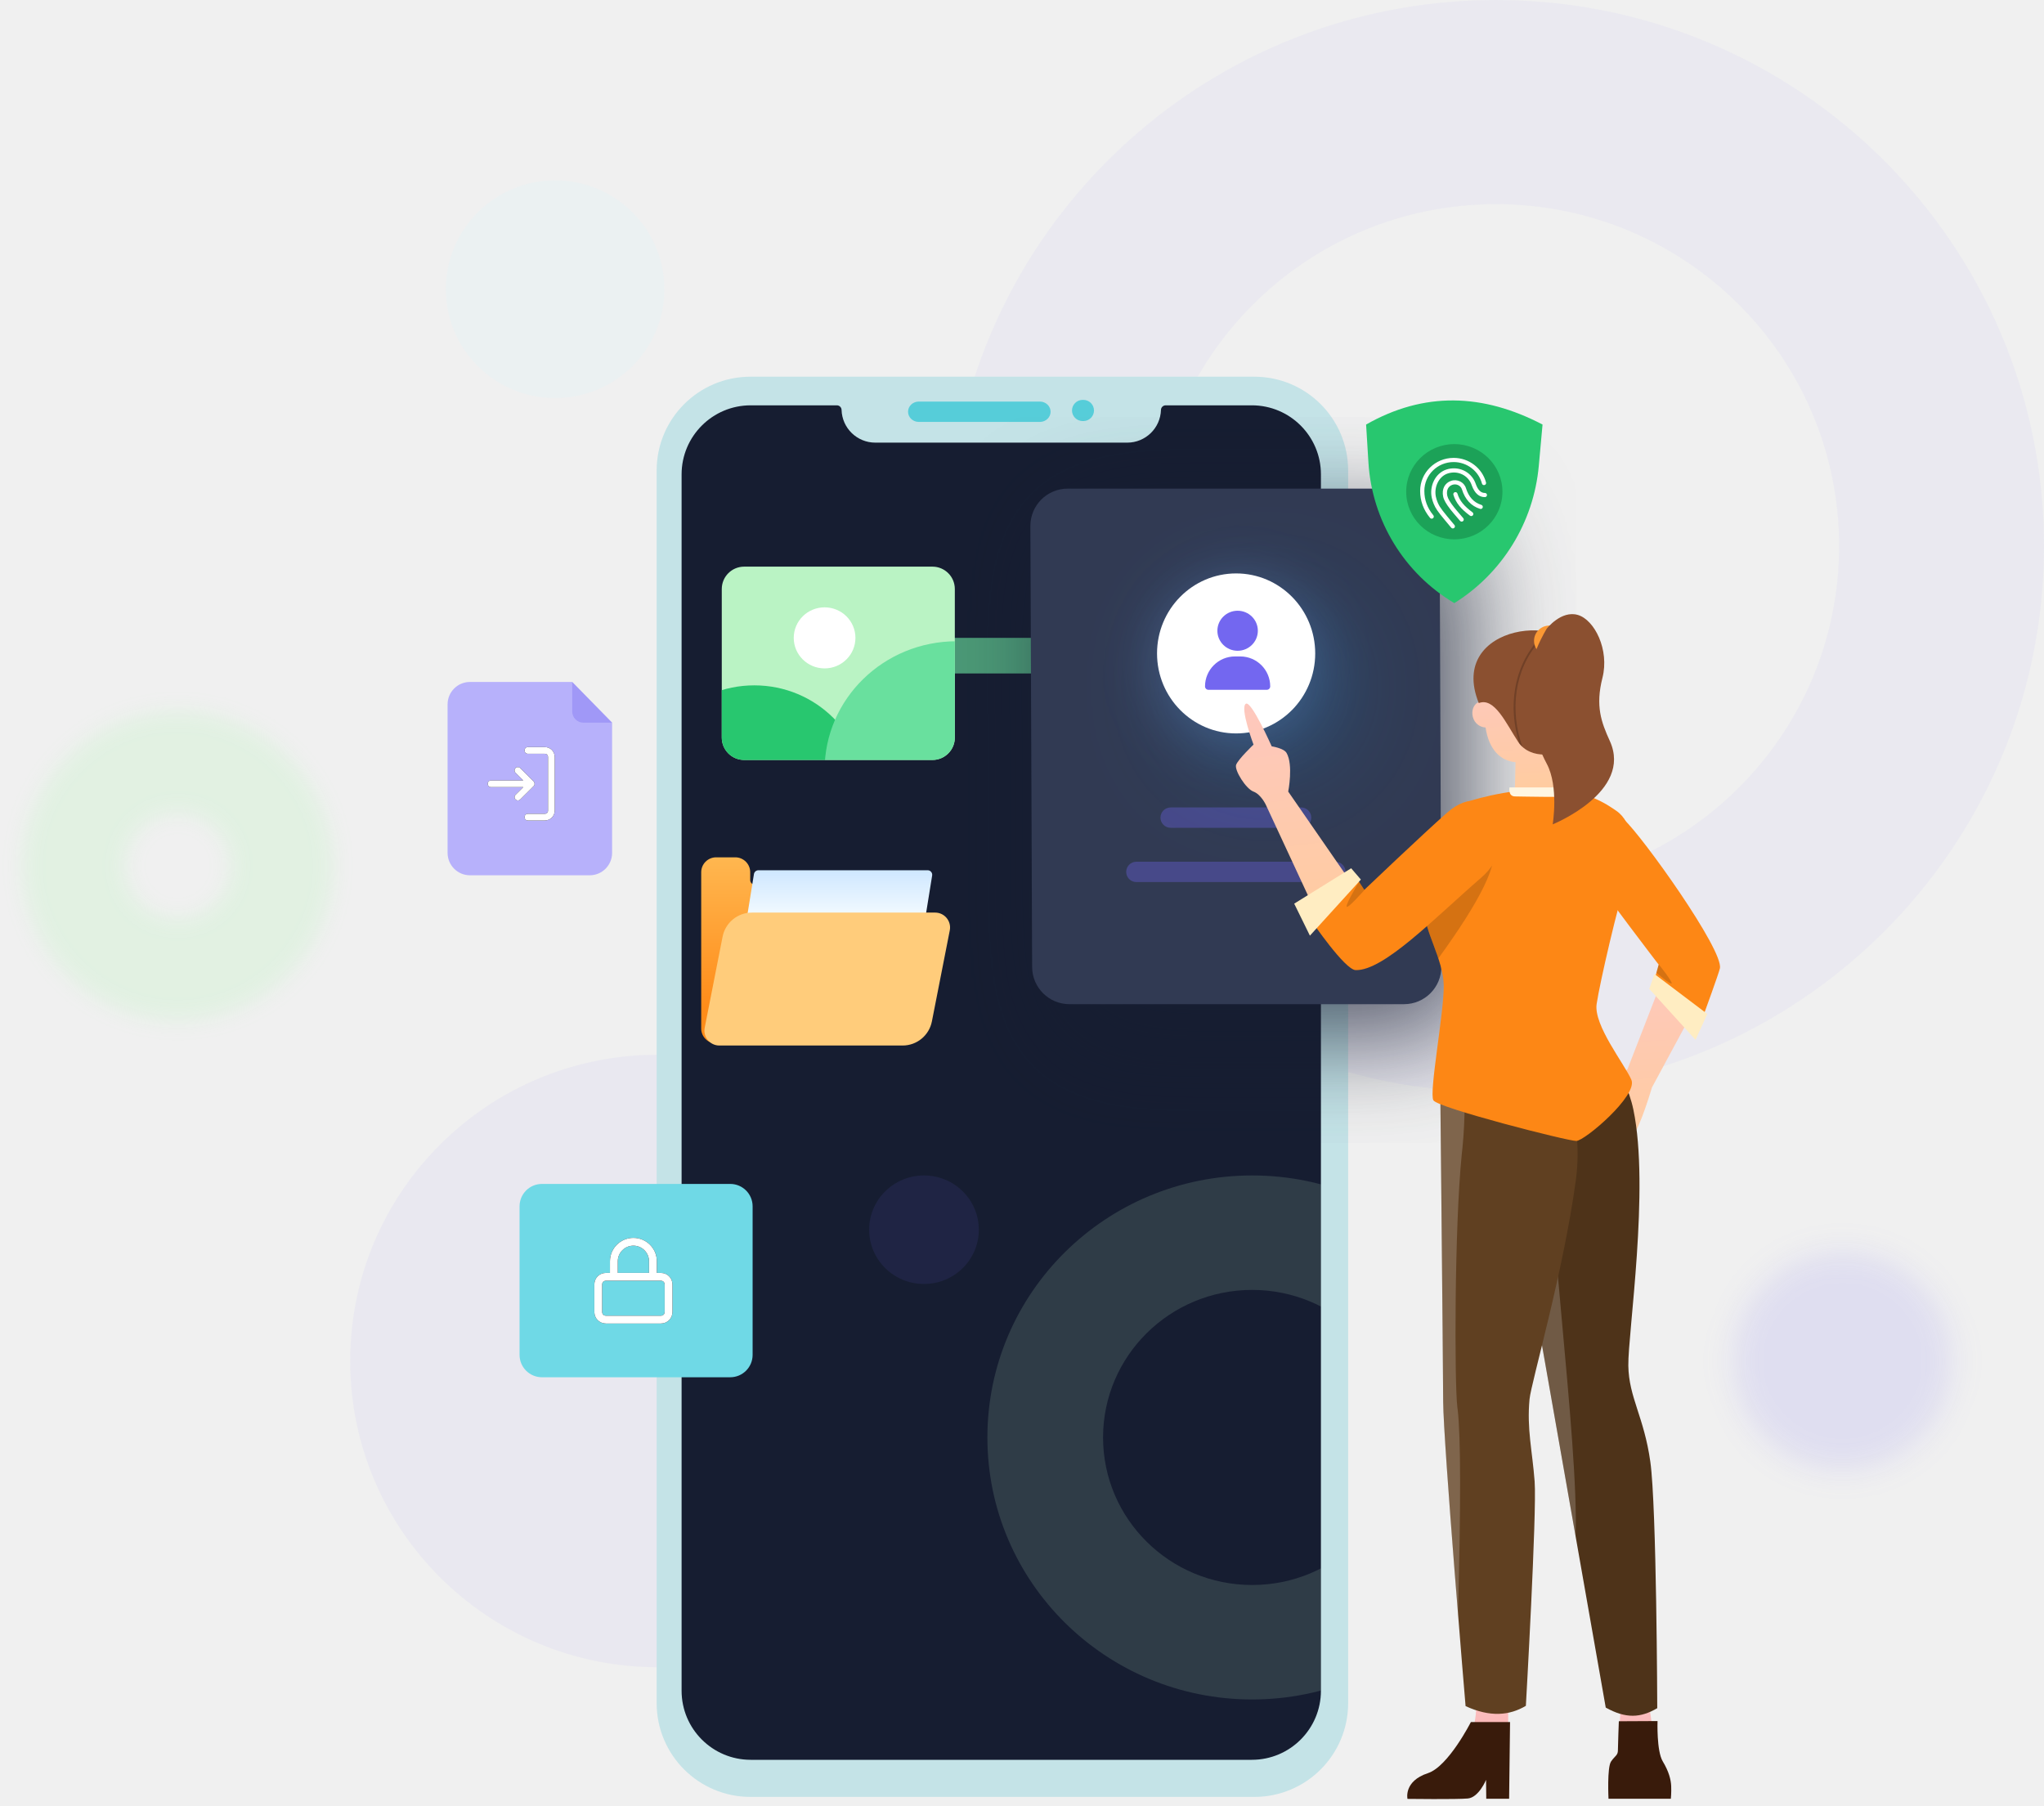
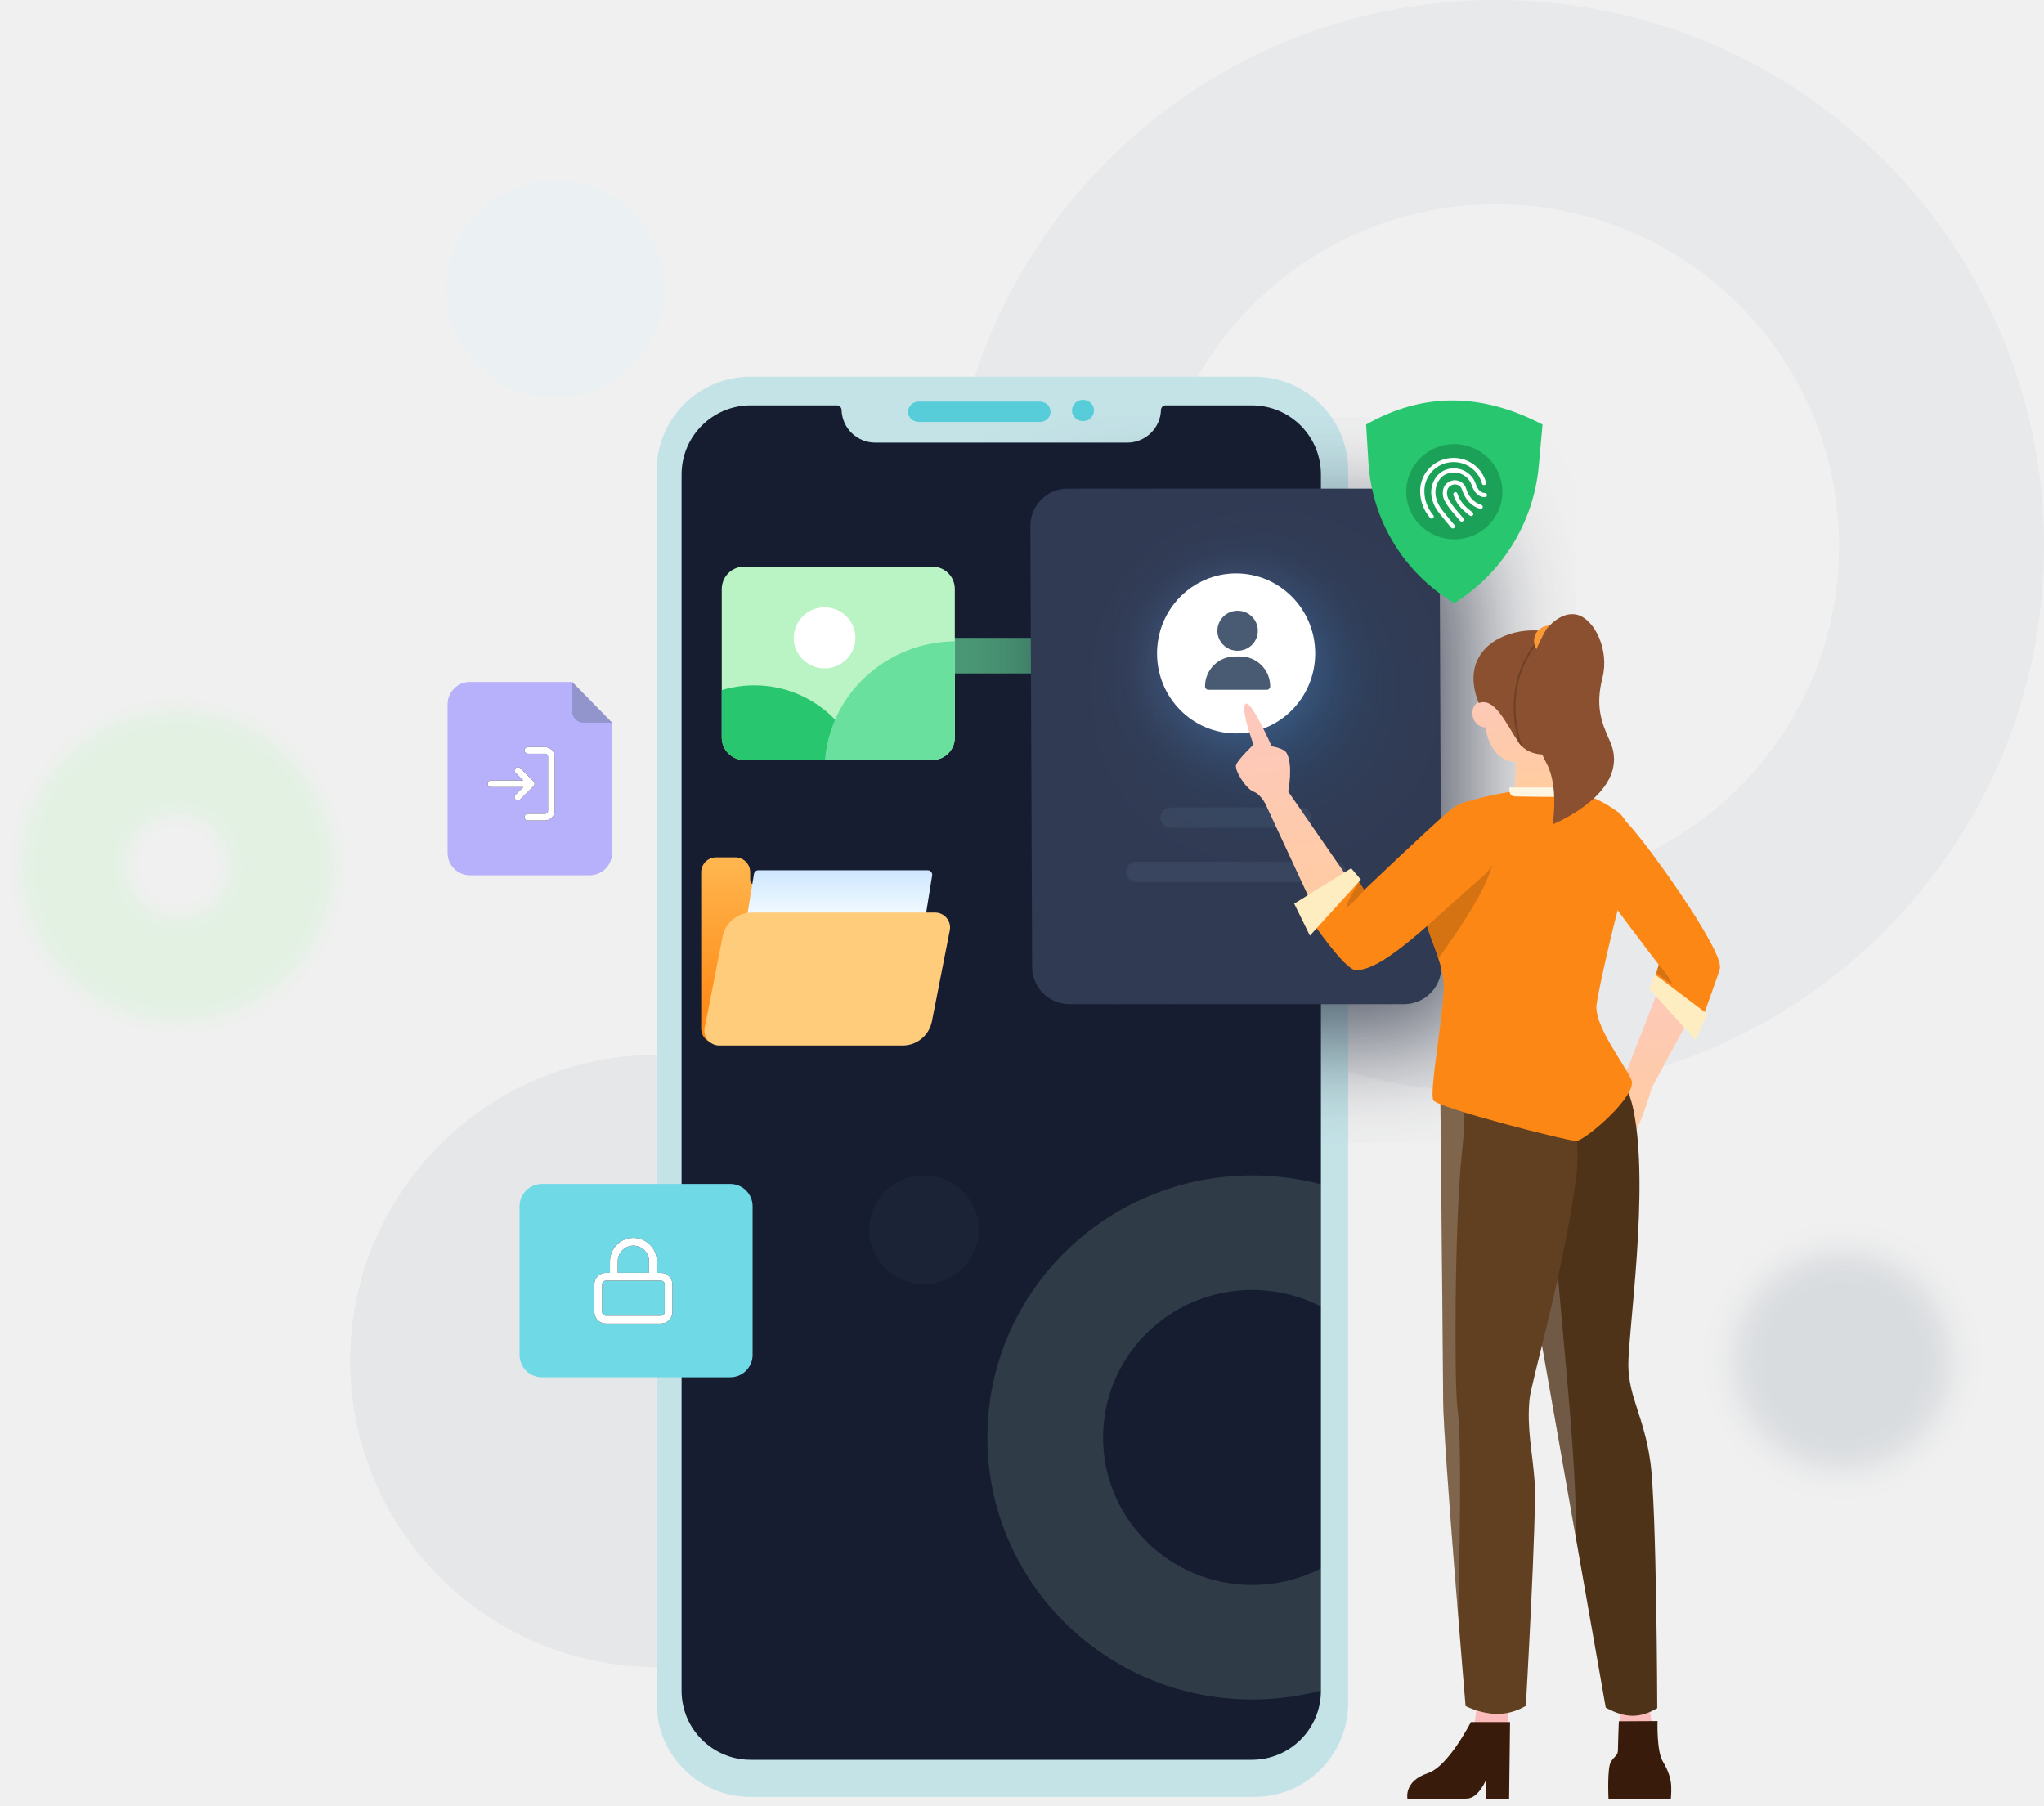
<svg xmlns="http://www.w3.org/2000/svg" width="548" height="484" viewBox="0 0 548 484" fill="none">
  <g id="Illustration">
    <g id="Shape">
-       <path id="Oval" opacity="0.053" fill-rule="evenodd" clip-rule="evenodd" d="M548 146.415C548 65.552 482.211 0 401.056 0C319.901 0 254.111 65.552 254.111 146.415C254.111 227.278 319.901 292.831 401.056 292.831C482.211 292.831 548 227.278 548 146.415ZM309.044 146.415C309.044 95.781 350.239 54.735 401.056 54.735C451.872 54.735 493.067 95.781 493.067 146.415C493.067 197.049 451.872 238.096 401.056 238.096C350.239 238.096 309.044 197.049 309.044 146.415Z" fill="#7367F0" />
+       <path id="Oval" opacity="0.053" fill-rule="evenodd" clip-rule="evenodd" d="M548 146.415C548 65.552 482.211 0 401.056 0C319.901 0 254.111 65.552 254.111 146.415C254.111 227.278 319.901 292.831 401.056 292.831C482.211 292.831 548 227.278 548 146.415ZM309.044 146.415C309.044 95.781 350.239 54.735 401.056 54.735C451.872 54.735 493.067 95.781 493.067 146.415C493.067 197.049 451.872 238.096 401.056 238.096C350.239 238.096 309.044 197.049 309.044 146.415Z" fill="#495B73" />
      <g id="Oval_2" opacity="0.141" filter="url(#filter0_f)">
        <path fill-rule="evenodd" clip-rule="evenodd" d="M89.314 232.166C89.314 209.243 70.664 190.659 47.657 190.659C24.651 190.659 6 209.243 6 232.166C6 255.09 24.651 273.673 47.657 273.673C70.664 273.673 89.314 255.09 89.314 232.166ZM33.466 232.166C33.466 224.357 39.82 218.027 47.657 218.027C55.495 218.027 61.848 224.357 61.848 232.166C61.848 239.976 55.495 246.306 47.657 246.306C39.82 246.306 33.466 239.976 33.466 232.166Z" fill="#8BF78F" />
      </g>
-       <ellipse id="Oval_3" cx="176.29" cy="364.898" rx="82.399" ry="82.102" fill="#7367F0" fill-opacity="0.061" />
+       <ellipse id="Oval_3" cx="176.29" cy="364.898" rx="82.399" ry="82.102" fill="#495B73" fill-opacity="0.061" />
      <ellipse id="Oval_4" opacity="0.141" cx="148.825" cy="77.541" rx="29.297" ry="29.192" fill="#CEF5FF" />
      <g id="Oval_5" filter="url(#filter1_f)">
-         <ellipse cx="493.983" cy="364.898" rx="29.297" ry="29.192" fill="#7367F0" fill-opacity="0.136" />
+         <ellipse cx="493.983" cy="364.898" rx="29.297" ry="29.192" fill="#495B73" fill-opacity="0.136" />
      </g>
    </g>
    <g id="File Organizer">
      <g id="Phone3">
        <path id="Rectangle" fill-rule="evenodd" clip-rule="evenodd" d="M176.051 126.137C176.051 112.254 187.305 101 201.188 101H336.301C350.184 101 361.438 112.254 361.438 126.137V456.637C361.438 470.52 350.184 481.774 336.301 481.774H201.188C187.305 481.774 176.051 470.52 176.051 456.637V126.137Z" fill="#C4E3E7" />
        <g id="Group 48">
          <path id="Rectangle_2" fill-rule="evenodd" clip-rule="evenodd" d="M182.737 127.195C182.737 116.966 191.03 108.673 201.259 108.673H224.364C225.046 108.673 225.605 109.216 225.625 109.898V109.898C225.768 114.787 229.772 118.676 234.663 118.676H302.219C307.11 118.676 311.114 114.787 311.257 109.898V109.898C311.277 109.216 311.835 108.673 312.518 108.673H335.622C345.852 108.673 354.144 116.966 354.144 127.195V453.306C354.144 463.535 345.852 471.828 335.622 471.828H201.259C191.03 471.828 182.737 463.535 182.737 453.306V127.195Z" fill="#161D31" />
          <mask id="mask0" mask-type="alpha" maskUnits="userSpaceOnUse" x="182" y="108" width="173" height="364">
            <path id="Rectangle_3" fill-rule="evenodd" clip-rule="evenodd" d="M182.737 127.195C182.737 116.966 191.03 108.673 201.259 108.673H224.364C225.046 108.673 225.605 109.216 225.625 109.898V109.898C225.768 114.787 229.772 118.676 234.663 118.676H302.219C307.11 118.676 311.114 114.787 311.257 109.898V109.898C311.277 109.216 311.835 108.673 312.518 108.673H335.622C345.852 108.673 354.144 116.966 354.144 127.195V453.306C354.144 463.535 345.852 471.828 335.622 471.828H201.259C191.03 471.828 182.737 463.535 182.737 453.306V127.195Z" fill="white" />
          </mask>
          <g mask="url(#mask0)">
-             <ellipse id="Oval_6" opacity="0.099" cx="247.722" cy="329.703" rx="14.702" ry="14.55" fill="#7367F0" />
+             <ellipse id="Oval_6" opacity="0.099" cx="247.722" cy="329.703" rx="14.702" ry="14.55" fill="#495B73" />
            <path id="Oval_7" opacity="0.141" fill-rule="evenodd" clip-rule="evenodd" d="M335.704 315.153C374.906 315.153 406.686 346.604 406.686 385.401C406.686 424.198 374.906 455.649 335.704 455.649C296.501 455.649 264.722 424.198 264.722 385.401C264.722 346.604 296.501 315.153 335.704 315.153ZM335.704 345.844C313.629 345.844 295.733 363.555 295.733 385.401C295.733 407.248 313.629 424.958 335.704 424.958C357.779 424.958 375.674 407.248 375.674 385.401C375.674 363.555 357.779 345.844 335.704 345.844Z" fill="#C8F5D0" />
            <path id="Rectangle_4" fill-rule="evenodd" clip-rule="evenodd" d="M203.617 175.795C203.617 173.158 205.755 171.021 208.391 171.021H329.781C332.417 171.021 334.555 173.158 334.555 175.795V175.795C334.555 178.431 332.417 180.569 329.781 180.569H208.391C205.755 180.569 203.617 178.431 203.617 175.795V175.795Z" fill="#68DE9E" fill-opacity="0.642" />
          </g>
        </g>
        <path id="Path" d="M278.793 107.666C280.378 107.666 281.664 108.888 281.664 110.394C281.664 111.868 280.435 113.068 278.898 113.121L278.793 113.122H246.324C244.738 113.122 243.452 111.901 243.452 110.394C243.452 108.921 244.681 107.721 246.218 107.668L246.324 107.666H278.793Z" fill="#56CDD9" />
        <path id="Path_2" d="M290.429 107.211C292.015 107.211 293.301 108.484 293.301 110.053C293.301 111.588 292.072 112.838 290.535 112.893L290.429 112.895H290.279C288.693 112.895 287.407 111.623 287.407 110.053C287.407 108.519 288.636 107.268 290.173 107.213L290.279 107.211H290.429Z" fill="#56CDD9" />
      </g>
      <g id="Icon54">
        <g id="Group 37">
          <path id="Rectangle_5" fill-rule="evenodd" clip-rule="evenodd" d="M187.996 233.861C187.996 231.652 189.787 229.861 191.996 229.861L197.132 229.861C199.341 229.861 201.132 231.652 201.132 233.861V235.965C201.132 236.638 201.678 237.184 202.351 237.184H243.654C245.864 237.184 247.654 238.975 247.654 241.184V275.755C247.654 277.964 245.864 279.755 243.654 279.755H191.996C189.787 279.755 187.996 277.964 187.996 275.755V233.861Z" fill="url(#paint0_linear)" />
          <path id="Rectangle_6" fill-rule="evenodd" clip-rule="evenodd" d="M202.134 234.351C202.23 233.76 202.74 233.326 203.338 233.326H248.707C249.458 233.326 250.031 233.998 249.911 234.739L243.1 276.997C243.005 277.588 242.495 278.022 241.897 278.022H196.527C195.776 278.022 195.204 277.35 195.323 276.609L202.134 234.351Z" fill="url(#paint1_linear)" />
          <path id="Rectangle_7" fill-rule="evenodd" clip-rule="evenodd" d="M250.713 244.677C253.232 244.677 255.124 246.976 254.638 249.448L249.842 273.86C249.105 277.612 245.816 280.318 241.992 280.318H192.858C190.34 280.318 188.448 278.018 188.933 275.547L193.73 251.135C194.467 247.383 197.756 244.677 201.579 244.677L250.713 244.677Z" fill="#FFCC7B" />
        </g>
      </g>
      <g id="Group 28">
        <path id="Rectangle_8" fill-rule="evenodd" clip-rule="evenodd" d="M120 188.842C120 185.528 122.686 182.842 126 182.842H153.414L164.105 193.754V228.675C164.105 231.989 161.419 234.675 158.105 234.675H126C122.686 234.675 120 231.989 120 228.675V188.842Z" fill="#B7B1FB" />
        <g id="Icon">
          <path id="Mask" fill-rule="evenodd" clip-rule="evenodd" d="M146.031 219.984C147.557 219.984 148.724 218.821 148.724 217.3V202.986C148.724 201.465 147.557 200.302 146.031 200.302H141.543C141.005 200.302 140.646 200.66 140.646 201.197C140.646 201.734 141.005 202.092 141.543 202.092H146.031C146.57 202.092 146.929 202.45 146.929 202.986V217.3C146.929 217.837 146.57 218.195 146.031 218.195H141.543C141.005 218.195 140.646 218.553 140.646 219.089C140.646 219.626 141.005 219.984 141.543 219.984H146.031ZM143.249 209.785C143.338 210.054 143.338 210.322 143.249 210.501C143.249 210.591 143.159 210.68 143.069 210.77L139.479 214.348C139.299 214.527 139.03 214.616 138.85 214.616C138.671 214.616 138.401 214.527 138.222 214.348C137.863 213.99 137.863 213.453 138.222 213.096L140.286 211.038H131.669C131.131 211.038 130.771 210.68 130.771 210.143C130.771 209.607 131.131 209.249 131.669 209.249H140.286L138.222 207.191C137.863 206.833 137.863 206.296 138.222 205.939C138.581 205.581 139.12 205.581 139.479 205.939L143.069 209.517C143.114 209.562 143.136 209.607 143.159 209.651C143.181 209.696 143.204 209.741 143.249 209.785Z" fill="black" />
          <mask id="mask1" mask-type="alpha" maskUnits="userSpaceOnUse" x="130" y="200" width="19" height="20">
            <path id="Mask_2" fill-rule="evenodd" clip-rule="evenodd" d="M146.031 219.984C147.557 219.984 148.724 218.821 148.724 217.3V202.986C148.724 201.465 147.557 200.302 146.031 200.302H141.543C141.005 200.302 140.646 200.66 140.646 201.197C140.646 201.734 141.005 202.092 141.543 202.092H146.031C146.57 202.092 146.929 202.45 146.929 202.986V217.3C146.929 217.837 146.57 218.195 146.031 218.195H141.543C141.005 218.195 140.646 218.553 140.646 219.089C140.646 219.626 141.005 219.984 141.543 219.984H146.031ZM143.249 209.785C143.338 210.054 143.338 210.322 143.249 210.501C143.249 210.591 143.159 210.68 143.069 210.77L139.479 214.348C139.299 214.527 139.03 214.616 138.85 214.616C138.671 214.616 138.401 214.527 138.222 214.348C137.863 213.99 137.863 213.453 138.222 213.096L140.286 211.038H131.669C131.131 211.038 130.771 210.68 130.771 210.143C130.771 209.607 131.131 209.249 131.669 209.249H140.286L138.222 207.191C137.863 206.833 137.863 206.296 138.222 205.939C138.581 205.581 139.12 205.581 139.479 205.939L143.069 209.517C143.114 209.562 143.136 209.607 143.159 209.651C143.181 209.696 143.204 209.741 143.249 209.785Z" fill="white" />
          </mask>
          <g mask="url(#mask1)">
            <g id="Icon Color">
              <rect id="ð¨ Icon Color" x="128.977" y="199.408" width="21.543" height="21.471" fill="white" />
            </g>
          </g>
        </g>
-         <path id="Path_3" opacity="0.34" d="M164.106 193.754H156.414C154.757 193.754 153.414 192.411 153.414 190.754V182.842L164.106 193.754Z" fill="#7367F0" />
+         <path id="Path_3" opacity="0.34" d="M164.106 193.754H156.414C154.757 193.754 153.414 192.411 153.414 190.754V182.842L164.106 193.754Z" fill="#495B73" />
      </g>
      <g id="Group">
        <path id="Rectangle_9" fill-rule="evenodd" clip-rule="evenodd" d="M139.296 323.427C139.296 320.113 141.982 317.427 145.296 317.427H195.778C199.092 317.427 201.778 320.113 201.778 323.427V363.26C201.778 366.574 199.092 369.26 195.778 369.26H145.296C141.982 369.26 139.296 366.574 139.296 363.26V323.427Z" fill="#6FD9E6" />
        <g id="Icon_2">
          <path id="Mask_3" fill-rule="evenodd" clip-rule="evenodd" d="M177.147 341.283H176.1V338.152C176.1 334.708 173.272 331.89 169.816 331.89C166.36 331.89 163.533 334.708 163.533 338.152V341.283H162.485C160.705 341.283 159.344 342.64 159.344 344.415V351.721C159.344 353.495 160.705 354.852 162.485 354.852H177.147C178.927 354.852 180.289 353.495 180.289 351.721V344.415C180.289 342.64 178.927 341.283 177.147 341.283ZM165.627 338.152C165.627 335.856 167.512 333.977 169.816 333.977C172.12 333.977 174.005 335.856 174.005 338.152V341.283H165.627V338.152ZM177.147 352.764C177.775 352.764 178.194 352.347 178.194 351.721V344.415C178.194 343.788 177.775 343.371 177.147 343.371H162.485C161.857 343.371 161.438 343.788 161.438 344.415V351.721C161.438 352.347 161.857 352.764 162.485 352.764H177.147Z" fill="black" />
          <mask id="mask2" mask-type="alpha" maskUnits="userSpaceOnUse" x="159" y="331" width="22" height="24">
            <path id="Mask_4" fill-rule="evenodd" clip-rule="evenodd" d="M177.147 341.283H176.1V338.152C176.1 334.708 173.272 331.89 169.816 331.89C166.36 331.89 163.533 334.708 163.533 338.152V341.283H162.485C160.705 341.283 159.344 342.64 159.344 344.415V351.721C159.344 353.495 160.705 354.852 162.485 354.852H177.147C178.927 354.852 180.289 353.495 180.289 351.721V344.415C180.289 342.64 178.927 341.283 177.147 341.283ZM165.627 338.152C165.627 335.856 167.512 333.977 169.816 333.977C172.12 333.977 174.005 335.856 174.005 338.152V341.283H165.627V338.152ZM177.147 352.764C177.775 352.764 178.194 352.347 178.194 351.721V344.415C178.194 343.788 177.775 343.371 177.147 343.371H162.485C161.857 343.371 161.438 343.788 161.438 344.415V351.721C161.438 352.347 161.857 352.764 162.485 352.764H177.147Z" fill="white" />
          </mask>
          <g mask="url(#mask2)">
            <g id="Icon Color_2">
              <rect id="ð¨ Icon Color_2" x="157.249" y="330.846" width="25.134" height="25.049" fill="white" />
            </g>
          </g>
        </g>
      </g>
      <g id="Group 34">
        <path id="Rectangle_10" d="M193.509 157.924C193.509 154.61 196.195 151.924 199.509 151.924H249.991C253.305 151.924 255.991 154.61 255.991 157.924V197.757C255.991 201.071 253.305 203.757 249.991 203.757H199.509C196.195 203.757 193.509 201.071 193.509 197.757V157.924Z" fill="#BAF3C4" />
        <mask id="mask3" mask-type="alpha" maskUnits="userSpaceOnUse" x="193" y="151" width="63" height="53">
          <path id="Rectangle_11" d="M193.509 157.924C193.509 154.61 196.195 151.924 199.509 151.924H249.991C253.305 151.924 255.991 154.61 255.991 157.924V197.757C255.991 201.071 253.305 203.757 249.991 203.757H199.509C196.195 203.757 193.509 201.071 193.509 197.757V157.924Z" fill="white" />
        </mask>
        <g mask="url(#mask3)">
          <ellipse id="Oval_8" cx="221.074" cy="171.021" rx="8.27" ry="8.184" fill="white" />
          <ellipse id="Oval_9" cx="202.238" cy="213.306" rx="29.863" ry="29.554" fill="#28C76F" />
          <ellipse id="Oval_10" cx="256.45" cy="206.485" rx="35.376" ry="34.556" fill="#69E09E" />
        </g>
      </g>
      <g id="Group 23">
        <g id="Rectangle_12" filter="url(#filter2_d)">
          <path fill-rule="evenodd" clip-rule="evenodd" d="M276.246 141.049C276.224 135.51 280.708 131.009 286.246 131.009L375.958 131.009C381.465 131.009 385.936 135.462 385.958 140.969L386.429 259.191C386.451 264.729 381.968 269.231 376.429 269.231H286.718C281.21 269.231 276.74 264.778 276.718 259.271L276.246 141.049Z" fill="#313A53" />
        </g>
-         <path id="Rectangle_13" opacity="0.34" d="M311.123 219.216C311.123 217.71 312.344 216.488 313.851 216.488H348.825C350.332 216.488 351.553 217.71 351.553 219.216V219.216C351.553 220.723 350.332 221.944 348.825 221.944H313.851C312.344 221.944 311.123 220.723 311.123 219.216V219.216Z" fill="#7367F0" />
-         <path id="Rectangle_14" opacity="0.34" d="M301.935 233.766C301.935 232.259 303.156 231.038 304.663 231.038H358.014C359.52 231.038 360.742 232.259 360.742 233.766V233.766C360.742 235.273 359.52 236.494 358.014 236.494H304.663C303.156 236.494 301.935 235.273 301.935 233.766V233.766Z" fill="#7367F0" />
+         <path id="Rectangle_13" opacity="0.34" d="M311.123 219.216C311.123 217.71 312.344 216.488 313.851 216.488H348.825C350.332 216.488 351.553 217.71 351.553 219.216V219.216C351.553 220.723 350.332 221.944 348.825 221.944H313.851C312.344 221.944 311.123 220.723 311.123 219.216V219.216Z" fill="#495B73" />
+         <path id="Rectangle_14" opacity="0.34" d="M301.935 233.766C301.935 232.259 303.156 231.038 304.663 231.038H358.014C359.52 231.038 360.742 232.259 360.742 233.766V233.766C360.742 235.273 359.52 236.494 358.014 236.494H304.663C303.156 236.494 301.935 235.273 301.935 233.766V233.766Z" fill="#495B73" />
        <g id="Icon8">
          <g id="Oval_11" filter="url(#filter3_dd)">
            <ellipse cx="331.407" cy="175.192" rx="21.203" ry="21.45" fill="white" />
          </g>
          <g id="Group 70">
-             <path id="Combined Shape" fill-rule="evenodd" clip-rule="evenodd" d="M331.807 174.481C334.802 174.481 337.231 172.078 337.231 169.113C337.231 166.149 334.802 163.746 331.807 163.746C328.811 163.746 326.383 166.149 326.383 169.113C326.383 172.078 328.811 174.481 331.807 174.481ZM331.097 176.001C326.663 176.001 323.068 179.595 323.068 184.029C323.068 184.536 323.479 184.947 323.986 184.947H339.628C340.134 184.947 340.545 184.536 340.545 184.029C340.545 179.595 336.951 176.001 332.517 176.001H331.097Z" fill="#7367F0" />
+             <path id="Combined Shape" fill-rule="evenodd" clip-rule="evenodd" d="M331.807 174.481C334.802 174.481 337.231 172.078 337.231 169.113C337.231 166.149 334.802 163.746 331.807 163.746C328.811 163.746 326.383 166.149 326.383 169.113C326.383 172.078 328.811 174.481 331.807 174.481ZM331.097 176.001C326.663 176.001 323.068 179.595 323.068 184.029C323.068 184.536 323.479 184.947 323.986 184.947H339.628C340.134 184.947 340.545 184.536 340.545 184.029C340.545 179.595 336.951 176.001 332.517 176.001H331.097Z" fill="#495B73" />
          </g>
        </g>
      </g>
      <g id="Wom3.5">
        <g id="RArm">
          <path id="Path_4" fill-rule="evenodd" clip-rule="evenodd" d="M436.346 286.631C436.346 286.631 426.071 296.69 426.701 297.674C427.331 298.664 432.509 296.363 432.509 296.363C432.509 296.363 426.049 306.93 427.378 307.742C428.707 308.554 435.504 306.91 437.588 304.732C439.672 302.554 442.889 291.562 442.889 291.562L458.517 262.597L447.183 258.715L436.346 286.631Z" fill="url(#paint2_linear)" />
          <path id="Path_5" fill-rule="evenodd" clip-rule="evenodd" d="M425.853 233.087C430.168 239.723 444.693 258.633 444.693 258.633L443.635 262.406L456.984 271.463C456.984 271.463 460.776 261.095 461.105 259.636C462.19 254.825 440.26 224.12 435.35 219.683C427.618 212.697 419.258 222.947 425.853 233.087Z" fill="#FD8715" />
          <path id="Path_6" fill-rule="evenodd" clip-rule="evenodd" d="M448.166 263.653C448.415 263.173 444.716 258.565 444.716 258.565L444.089 260.806C444.089 260.806 447.917 264.134 448.166 263.653Z" fill="black" fill-opacity="0.16" />
          <path id="Path 70" fill-rule="evenodd" clip-rule="evenodd" d="M443.552 261.14L457.734 271.858L454.574 278.79L442.174 265.14L443.552 261.14Z" fill="#FFEDC2" />
        </g>
        <g id="RLeg">
          <path id="Path_7" fill-rule="evenodd" clip-rule="evenodd" d="M434.6 456.208L433.812 469.49L443.91 469.75L442.012 456.208H434.6Z" fill="url(#paint3_linear)" />
          <path id="Path_8" fill-rule="evenodd" clip-rule="evenodd" d="M444.389 461.44C444.389 461.44 444.105 469.439 445.779 472.232C447.463 475.024 447.974 477.189 448.048 478.859C448.128 480.65 447.957 482.272 447.957 482.272H431.244C431.244 482.272 430.826 473.856 431.933 472.269C433.039 470.683 433.766 470.655 433.766 469.253C433.774 467.851 434.014 461.493 434.014 461.493L444.389 461.44Z" fill="#391B0B" />
          <path id="Path_9" fill-rule="evenodd" clip-rule="evenodd" d="M399.024 278.88L425.219 276.062L425.604 276.416C427.471 278.176 435.584 286.352 437.916 297.527C442.317 318.624 436.426 357.589 436.557 366.134C436.681 374.678 440.761 379.833 442.456 391.914C444.152 403.995 444.312 457.987 444.312 457.987C439.817 460.623 435.861 460.812 430.502 457.828L399.024 278.88Z" fill="#4E3319" />
          <path id="Path_10" fill-rule="evenodd" clip-rule="evenodd" d="M422.423 411.899L399.024 278.88L413.589 277.313C414.238 323.523 423.295 385.987 422.423 411.899Z" fill="white" fill-opacity="0.192" />
        </g>
        <g id="LLeg">
          <path id="Path_11" fill-rule="evenodd" clip-rule="evenodd" d="M404.39 454.811L395.779 454.949C395.779 454.949 396.345 463.795 393.034 466.791L392.853 466.948C388.856 470.263 404.277 469.067 404.277 469.067L404.39 454.811Z" fill="url(#paint4_linear)" />
          <path id="Path_12" fill-rule="evenodd" clip-rule="evenodd" d="M404.847 461.706L404.599 482.264L398.467 482.269L398.414 477.203C398.414 477.203 396.48 481.926 393.524 482.199C390.56 482.472 377.35 482.304 377.35 482.304C377.35 482.304 376.252 477.562 382.828 475.408C388.297 473.618 394.345 461.706 394.345 461.706H404.847Z" fill="#391B0B" />
          <path id="Path_13" fill-rule="evenodd" clip-rule="evenodd" d="M386.031 280.708L415.445 279.722L415.665 280.124C417.092 282.804 424.913 298.489 422.498 316.319C419.109 341.345 410.492 370.683 410.07 375.165C409.318 383.155 410.822 388.941 411.439 397.194C412.056 405.448 409.087 457.355 409.087 457.355C404.722 459.953 399.528 460.463 392.925 457.434C392.925 457.434 386.964 386.928 386.92 375.77C386.876 364.612 386.031 280.708 386.031 280.708Z" fill="#604021" />
          <path id="Path_14" fill-rule="evenodd" clip-rule="evenodd" d="M392.084 307.777L391.889 309.631C389.928 329.183 389.943 370.705 390.702 377.109L390.806 377.934C391.648 385.16 391.676 403.505 390.888 432.97L389.864 420.255C387.921 395.79 386.94 380.961 386.92 375.77L386.884 370.396C386.715 348.67 386.031 280.708 386.031 280.708L392.235 280.5C392.898 291.229 392.847 300.321 392.084 307.777Z" fill="white" fill-opacity="0.192" />
        </g>
        <g id="Head">
          <path id="Path_15" fill-rule="evenodd" clip-rule="evenodd" d="M397.247 188.036C393.628 188.428 393.884 194.725 398.29 195.054C399.19 201.124 402.402 204.016 406.317 204.351L406.1 213.533L423.418 213.523C423.418 213.523 418.542 207.036 418.785 198.157C419.028 189.276 418.622 180.934 418.622 180.934L396.19 181.333L397.247 188.036Z" fill="url(#paint5_linear)" />
          <path id="Path_16" fill-rule="evenodd" clip-rule="evenodd" d="M396.459 188.508C400.674 186.858 403.788 193.961 407.013 198.898C410.239 203.835 418.595 202.996 419.747 198.898C424.107 189.922 427.865 177.72 422.776 176.718C422.06 163.746 387.752 166.809 396.459 188.508Z" fill="#8B5030" />
          <path id="Combined Shape_2" fill-rule="evenodd" clip-rule="evenodd" d="M419.947 171.56H412.536H412.425L412.35 171.642C405.75 178.933 404.266 189.665 407.337 199.352C407.59 199.679 407.867 199.976 408.164 200.246C404.697 190.467 406.016 179.456 412.647 172.06H420.542C420.354 171.886 420.155 171.719 419.947 171.56Z" fill="black" fill-opacity="0.199" />
          <ellipse id="Oval_12" cx="415.413" cy="171.81" rx="4.135" ry="4.092" fill="#FB9934" />
        </g>
        <g id="Body">
          <path id="Path_17" fill-rule="evenodd" clip-rule="evenodd" d="M392.702 215.311C388.838 220.928 382.399 239.993 382.034 244.282C381.622 249.229 386.981 257.11 387.07 264.272C387.148 271.435 383.072 293.001 384.297 295.016C385.512 297.031 420.347 305.95 422.62 305.902C424.883 305.853 439.172 293.714 437.379 289.518C435.576 285.323 427.209 274.898 428.062 269.182C428.904 263.467 433.797 242.37 436.227 235.189C438.647 228.009 437.84 220.47 433.323 217.38C431.088 215.852 425.125 211.508 414.505 211.528C403.885 211.548 393.002 214.875 392.702 215.311Z" fill="#FD8715" />
          <path id="Path 68" fill-rule="evenodd" clip-rule="evenodd" d="M404.693 211.117C404.693 211.117 404.247 213.533 406.203 213.533C408.16 213.533 421.283 213.96 423.06 213.197C424.837 212.433 424.304 211.117 424.304 211.117H404.693Z" fill="#FFF6E1" />
          <path id="Path_18" fill-rule="evenodd" clip-rule="evenodd" d="M387.095 227.46L387.214 227.401C394.369 223.865 398.667 223.709 400.108 226.932C401.971 231.098 397.141 241.108 385.619 256.963C384.037 252.155 381.761 247.57 382.034 244.282C382.246 241.8 384.491 234.369 387.095 227.46Z" fill="black" fill-opacity="0.16" />
        </g>
        <g id="LArm">
          <path id="Path_19" fill-rule="evenodd" clip-rule="evenodd" d="M339.362 215.75C339.362 215.75 338.073 212.981 336.047 212.231C334.021 211.482 330.922 206.519 331.401 205.078C331.88 203.637 336.072 199.64 336.072 199.64C336.072 199.64 332.366 189.799 334.007 188.688C335.457 187.707 340.944 200.103 340.944 200.103C340.944 200.103 344.17 200.584 344.915 201.851C346.791 205.046 345.373 212.231 345.373 212.231L364.416 239.772L355.678 250.86L339.362 215.75Z" fill="url(#paint6_linear)" />
          <path id="Path_20" fill-rule="evenodd" clip-rule="evenodd" d="M387.976 217.886C381.536 223.548 365.782 238.571 365.782 238.571C365.782 238.571 363.441 235.022 363.441 235.022L351.66 246.961C351.66 246.961 360.547 260.007 363.441 260.098C370.982 260.335 384.493 246.246 397.195 235.244C408.583 225.38 399.982 207.33 387.976 217.886Z" fill="#FD8715" />
          <path id="Path_21" fill-rule="evenodd" clip-rule="evenodd" d="M365.829 238.589C365.829 238.589 361.41 243.647 361.045 243.095C360.681 242.544 364.379 236.395 364.379 236.395L365.829 238.589Z" fill="black" fill-opacity="0.16" />
          <path id="Path 69" fill-rule="evenodd" clip-rule="evenodd" d="M364.852 235.826L351.188 250.861L346.979 242.281L362.253 232.795L364.852 235.826Z" fill="#FFEDC2" />
        </g>
        <path id="Path_22" fill-rule="evenodd" clip-rule="evenodd" d="M414.689 168.553C414.689 168.553 418.558 163.565 423.026 164.874C427.494 166.182 431.536 174.204 429.617 181.744C427.707 189.285 429.282 193.586 431.598 198.668C437.82 212.339 416.278 221.019 416.278 221.019C416.278 221.019 417.959 210.889 414.689 204.772C411.322 198.472 409.41 190.394 409.41 185.45C409.41 176.854 414.689 168.553 414.689 168.553Z" fill="#8B5030" />
      </g>
      <g id="Group 39">
        <path id="Rectangle_15" fill-rule="evenodd" clip-rule="evenodd" d="M366.255 113.828C381.822 104.951 397.601 105.476 413.558 113.828L412.552 124.915C411.179 140.047 402.798 153.663 389.906 161.705V161.705V161.705C376.456 153.719 367.833 139.592 366.877 123.979L366.255 113.828Z" fill="#28C76F" />
        <ellipse id="Oval_13" cx="389.907" cy="131.836" rx="12.901" ry="12.767" fill="#1CA258" />
        <g id="Group 40">
          <path id="Path_23" fill-rule="evenodd" clip-rule="evenodd" d="M389.722 122.766C393.825 122.766 397.377 125.503 398.407 129.363C398.487 129.661 398.307 129.967 398.006 130.045C397.704 130.124 397.396 129.946 397.316 129.648C396.416 126.277 393.31 123.883 389.722 123.883C385.385 123.883 381.87 127.35 381.87 131.625C381.87 134.038 382.669 136.208 384.279 138.153C384.476 138.392 384.44 138.744 384.199 138.939C383.958 139.135 383.602 139.1 383.405 138.861C381.633 136.718 380.741 134.299 380.741 131.625C380.741 126.732 384.763 122.766 389.722 122.766Z" fill="white" />
          <path id="Path_24" fill-rule="evenodd" clip-rule="evenodd" d="M387.726 125.908C390.921 124.819 394.369 126.395 395.547 129.476L395.612 129.652C396.217 131.392 397.041 132.18 398.095 132.167C398.407 132.163 398.662 132.41 398.666 132.718C398.67 133.027 398.421 133.28 398.109 133.284C396.538 133.303 395.372 132.239 394.621 130.227L394.544 130.015C393.637 127.407 390.764 126.054 388.094 126.964C385.691 127.783 384.406 130.678 384.971 133.23C385.081 133.727 385.22 134.173 385.399 134.603L385.56 134.974C386.096 136.146 386.793 137.025 389.939 140.768C390.138 141.005 390.106 141.357 389.866 141.554C389.626 141.752 389.271 141.719 389.071 141.482L387.384 139.464C385.359 137.019 384.901 136.322 384.391 135.113L384.355 135.028C384.15 134.537 383.992 134.028 383.868 133.469C383.189 130.403 384.732 126.928 387.726 125.908Z" fill="white" />
          <path id="Path_25" fill-rule="evenodd" clip-rule="evenodd" d="M389.03 128.924C390.684 128.36 392.514 129.24 393.029 130.887C393.77 133.259 395.136 134.733 397.15 135.366C397.447 135.459 397.612 135.773 397.518 136.067C397.423 136.361 397.106 136.524 396.809 136.431C394.425 135.682 392.797 133.924 391.95 131.217C391.627 130.181 390.457 129.619 389.397 129.98C388.269 130.364 387.71 131.442 388.018 132.917C388.174 133.666 388.793 134.687 389.847 136.018L390.026 136.242C390.174 136.426 390.33 136.614 390.498 136.815L392.312 138.939C392.51 139.177 392.477 139.529 392.237 139.725C391.996 139.922 391.64 139.888 391.442 139.651L389.991 137.956L389.628 137.527C389.456 137.322 389.297 137.128 389.144 136.94L388.779 136.478C387.729 135.126 387.104 134.06 386.912 133.143C386.494 131.137 387.343 129.498 389.03 128.924Z" fill="white" />
          <path id="Path_26" fill-rule="evenodd" clip-rule="evenodd" d="M390.034 131.966C390.332 131.876 390.648 132.042 390.739 132.337C391.347 134.302 392.539 135.697 394.78 137.362C395.029 137.547 395.079 137.897 394.892 138.144C394.705 138.39 394.351 138.44 394.102 138.255C391.688 136.461 390.351 134.896 389.66 132.664C389.568 132.369 389.736 132.056 390.034 131.966Z" fill="white" />
        </g>
      </g>
    </g>
  </g>
  <defs>
    <filter id="filter0_f" x="0.563" y="185.223" width="94.187" height="93.887" filterUnits="userSpaceOnUse" color-interpolation-filters="sRGB">
      <feFlood flood-opacity="0" result="BackgroundImageFix" />
      <feBlend mode="normal" in="SourceGraphic" in2="BackgroundImageFix" result="shape" />
      <feGaussianBlur stdDeviation="2.718" result="effect1_foregroundBlur" />
    </filter>
    <filter id="filter1_f" x="456.531" y="327.551" width="74.904" height="74.693" filterUnits="userSpaceOnUse" color-interpolation-filters="sRGB">
      <feFlood flood-opacity="0" result="BackgroundImageFix" />
      <feBlend mode="normal" in="SourceGraphic" in2="BackgroundImageFix" result="shape" />
      <feGaussianBlur stdDeviation="4.077" result="effect1_foregroundBlur" />
    </filter>
    <filter id="filter2_d" x="256.246" y="112.009" width="166.183" height="194.222" filterUnits="userSpaceOnUse" color-interpolation-filters="sRGB">
      <feFlood flood-opacity="0" result="BackgroundImageFix" />
      <feColorMatrix in="SourceAlpha" type="matrix" values="0 0 0 0 0 0 0 0 0 0 0 0 0 0 0 0 0 0 127 0" />
      <feOffset dx="8" dy="9" />
      <feGaussianBlur stdDeviation="14" />
      <feColorMatrix type="matrix" values="0 0 0 0 0.086 0 0 0 0 0.114 0 0 0 0 0.192 0 0 0 0.7 0" />
      <feBlend mode="normal" in2="BackgroundImageFix" result="effect1_dropShadow" />
      <feBlend mode="normal" in="SourceGraphic" in2="effect1_dropShadow" result="shape" />
    </filter>
    <filter id="filter3_dd" x="290.204" y="134.743" width="98.405" height="98.899" filterUnits="userSpaceOnUse" color-interpolation-filters="sRGB">
      <feFlood flood-opacity="0" result="BackgroundImageFix" />
      <feColorMatrix in="SourceAlpha" type="matrix" values="0 0 0 0 0 0 0 0 0 0 0 0 0 0 0 0 0 0 127 0" />
      <feOffset dx="8" dy="9" />
      <feGaussianBlur stdDeviation="14" />
      <feColorMatrix type="matrix" values="0 0 0 0 0.076 0 0 0 0 0.583 0 0 0 0 0.879 0 0 0 0.229 0" />
      <feBlend mode="normal" in2="BackgroundImageFix" result="effect1_dropShadow" />
      <feColorMatrix in="SourceAlpha" type="matrix" values="0 0 0 0 0 0 0 0 0 0 0 0 0 0 0 0 0 0 127 0" />
      <feOffset dy="2" />
      <feGaussianBlur stdDeviation="7.5" />
      <feColorMatrix type="matrix" values="0 0 0 0 0.504 0 0 0 0 0.7 0 0 0 0 1 0 0 0 0.234 0" />
      <feBlend mode="normal" in2="effect1_dropShadow" result="effect2_dropShadow" />
      <feBlend mode="normal" in="SourceGraphic" in2="effect2_dropShadow" result="shape" />
    </filter>
    <linearGradient id="paint0_linear" x1="252.335" y1="270.363" x2="252.335" y2="212.641" gradientUnits="userSpaceOnUse">
      <stop stop-color="#FF8C19" />
      <stop offset="1" stop-color="#FFC967" />
    </linearGradient>
    <linearGradient id="paint1_linear" x1="245.482" y1="247.352" x2="245.482" y2="221.044" gradientUnits="userSpaceOnUse">
      <stop stop-color="#F8FDFF" />
      <stop offset="1" stop-color="#AAD4FF" />
    </linearGradient>
    <linearGradient id="paint2_linear" x1="424.08" y1="245.344" x2="427.481" y2="304.907" gradientUnits="userSpaceOnUse">
      <stop stop-color="#FDC6C6" />
      <stop offset="1" stop-color="#FFCCA1" />
    </linearGradient>
    <linearGradient id="paint3_linear" x1="432.065" y1="452.911" x2="433.457" y2="469.005" gradientUnits="userSpaceOnUse">
      <stop stop-color="#FDC6C6" />
      <stop offset="1" stop-color="#FAB2B2" />
    </linearGradient>
    <linearGradient id="paint4_linear" x1="390.081" y1="451.289" x2="391.397" y2="468.509" gradientUnits="userSpaceOnUse">
      <stop stop-color="#FDC6C6" />
      <stop offset="1" stop-color="#FAB2B2" />
    </linearGradient>
    <linearGradient id="paint5_linear" x1="389.777" y1="172.999" x2="392.621" y2="211.821" gradientUnits="userSpaceOnUse">
      <stop stop-color="#FDC6C6" />
      <stop offset="1" stop-color="#FFCCA1" />
    </linearGradient>
    <linearGradient id="paint6_linear" x1="325.63" y1="173.485" x2="334.537" y2="246.91" gradientUnits="userSpaceOnUse">
      <stop stop-color="#FDC6C6" />
      <stop offset="1" stop-color="#FFCCA1" />
    </linearGradient>
  </defs>
</svg>
